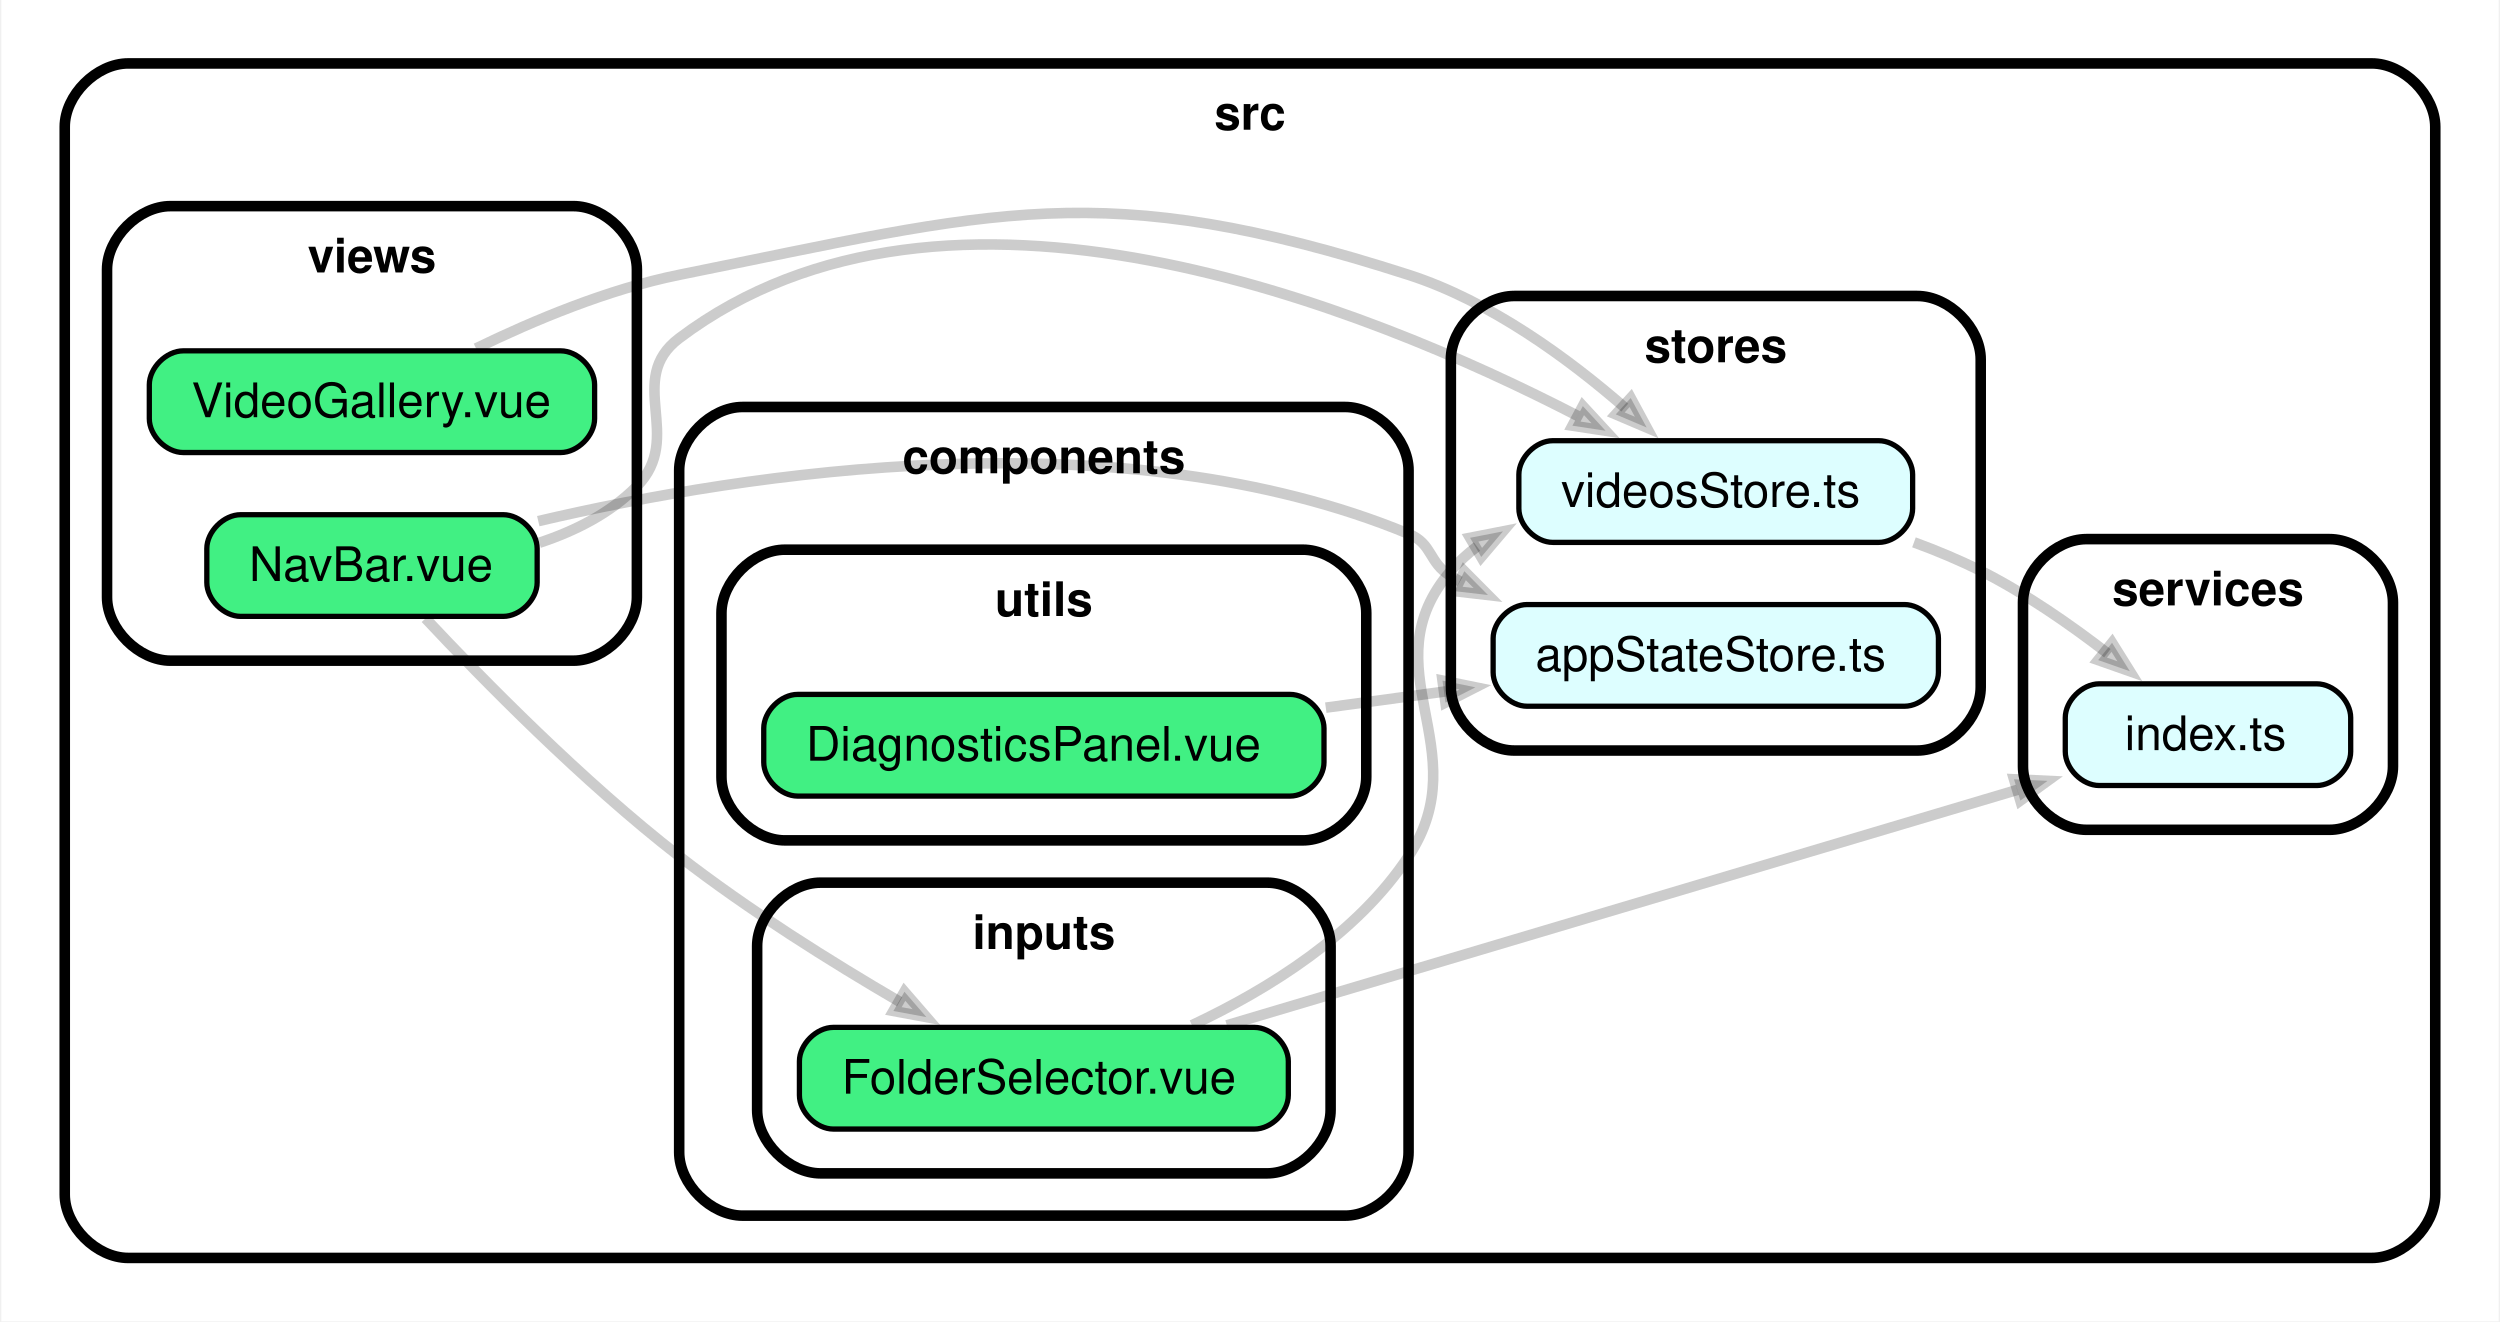
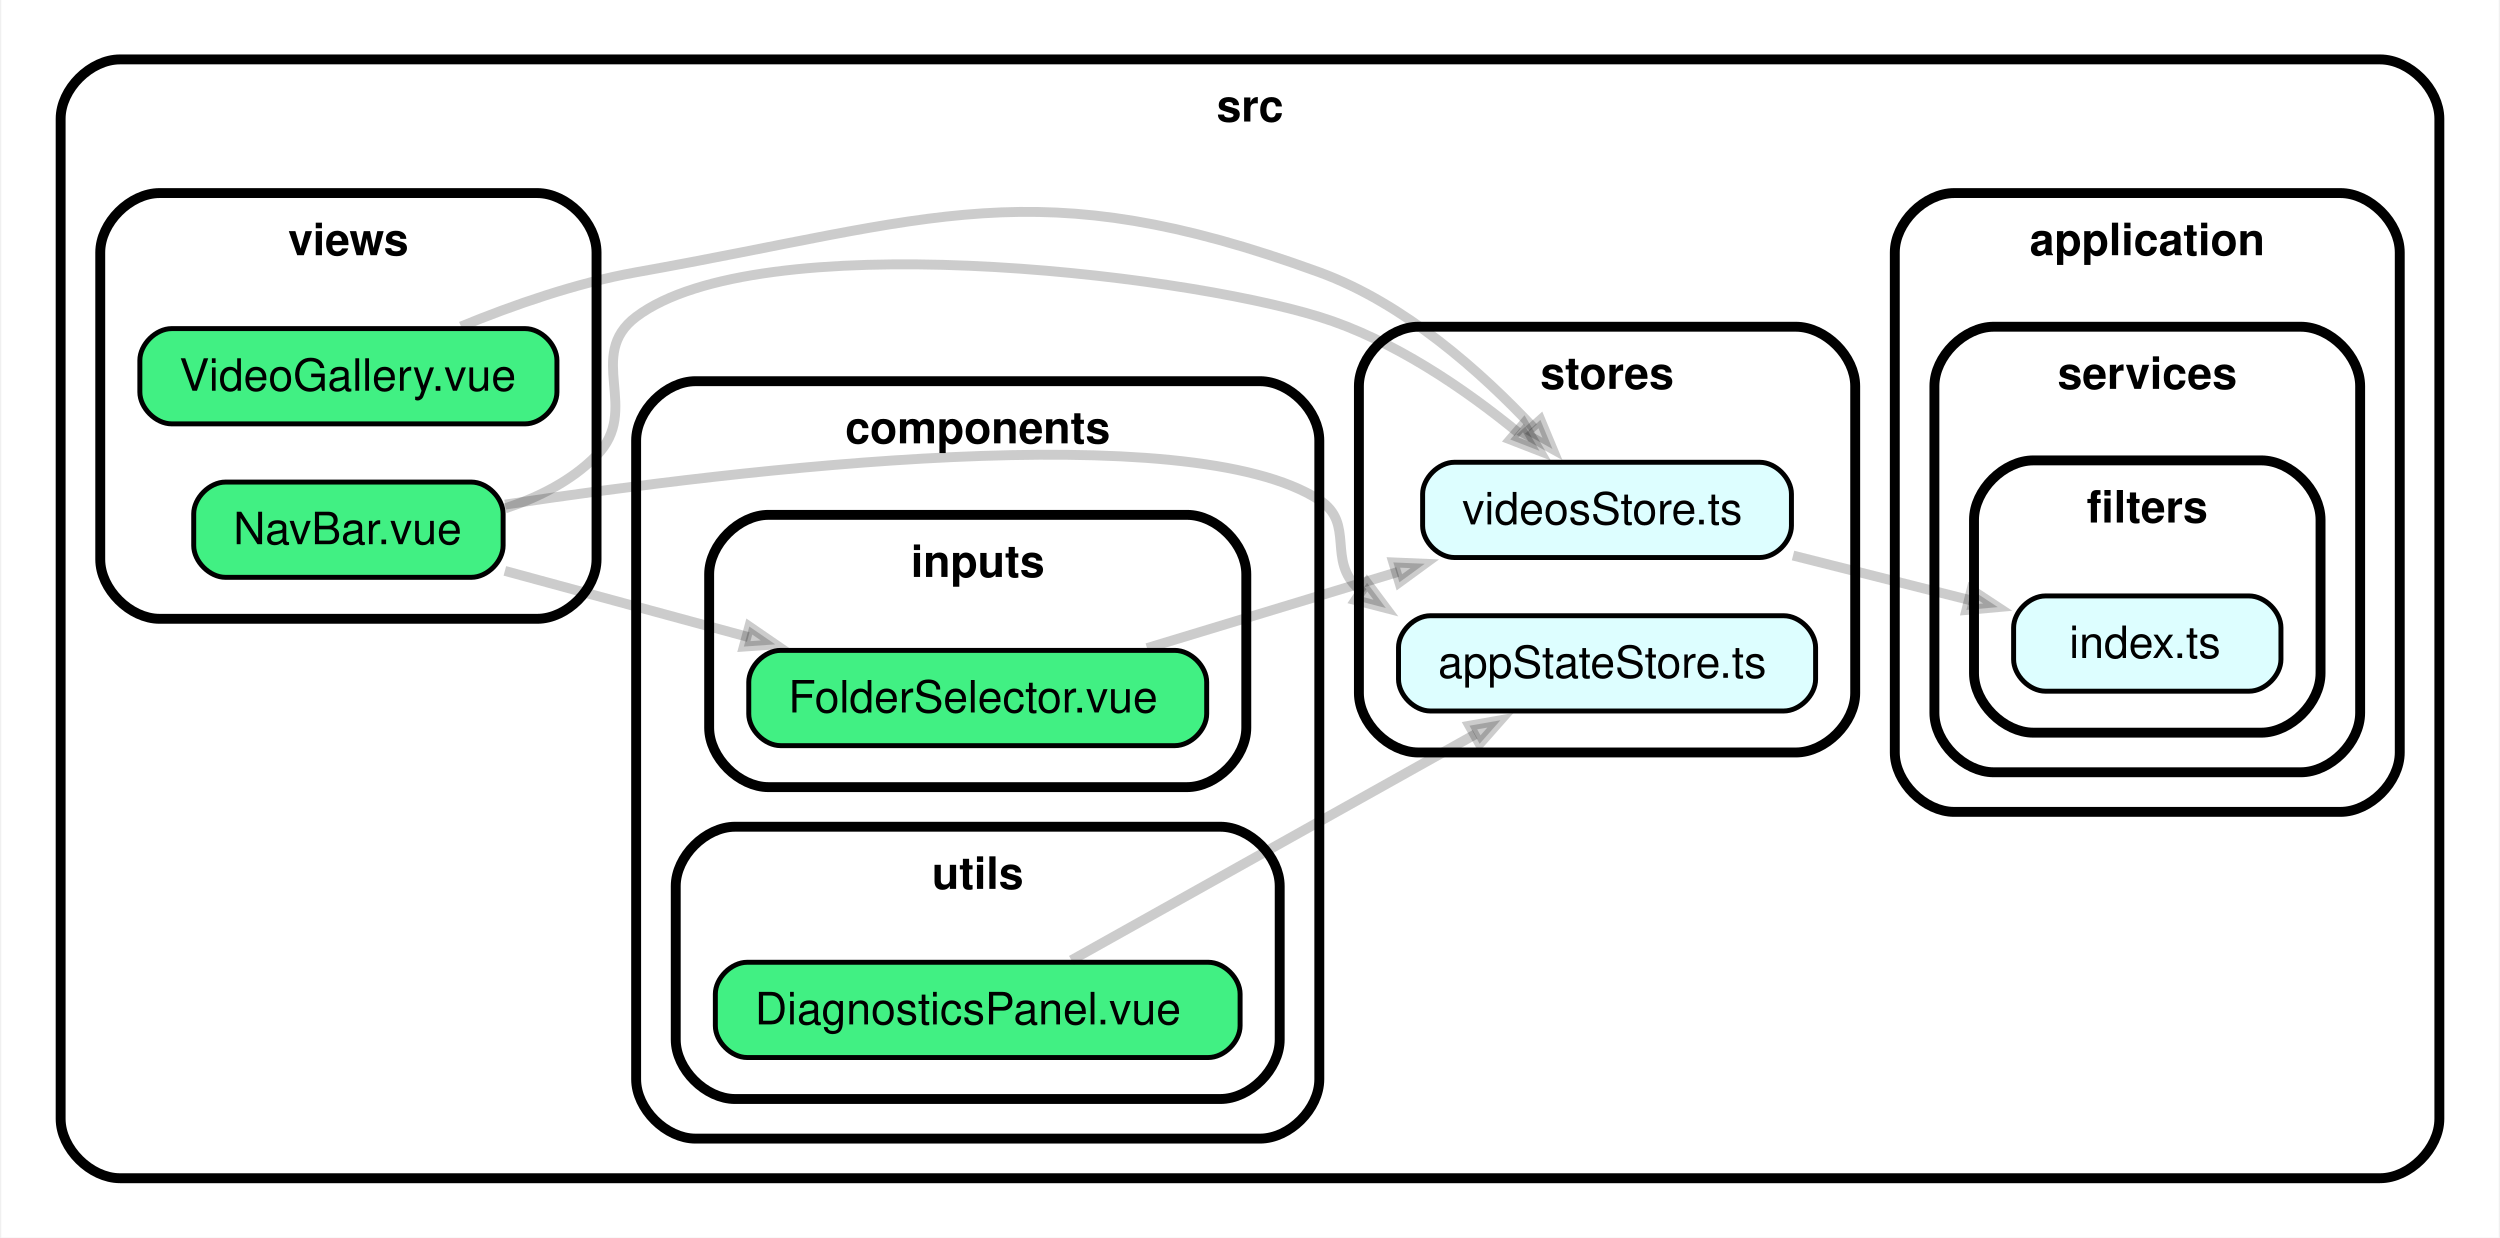
- <svg xmlns="http://www.w3.org/2000/svg" xmlns:xlink="http://www.w3.org/1999/xlink" width="473pt" height="250pt" viewBox="0.00 0.00 472.50 250.00">
+ <svg xmlns="http://www.w3.org/2000/svg" xmlns:xlink="http://www.w3.org/1999/xlink" width="505pt" height="250pt" viewBox="0.00 0.00 504.50 250.00">
  <g id="graph0" class="graph" transform="scale(1 1) rotate(0) translate(4 246)">
-     <polygon fill="white" stroke="none" points="-4,4 -4,-246 468.5,-246 468.5,4 -4,4" />
+     <polygon fill="white" stroke="none" points="-4,4 -4,-246 500.5,-246 500.5,4 -4,4" />
    <g id="clust1" class="cluster">
-       <path fill="#ffffff" stroke="black" stroke-width="2" d="M20,-8C20,-8 444.5,-8 444.5,-8 450.5,-8 456.5,-14 456.5,-20 456.5,-20 456.5,-222 456.5,-222 456.5,-228 450.5,-234 444.5,-234 444.5,-234 20,-234 20,-234 14,-234 8,-228 8,-222 8,-222 8,-20 8,-20 8,-14 14,-8 20,-8" />
-       <text text-anchor="middle" x="232.25" y="-221.45" font-family="Helvetica,sans-Serif" font-weight="bold" font-size="9.00">src</text>
+       <path fill="#ffffff" stroke="black" stroke-width="2" d="M20,-8C20,-8 476.5,-8 476.5,-8 482.5,-8 488.5,-14 488.5,-20 488.5,-20 488.5,-222 488.5,-222 488.5,-228 482.5,-234 476.5,-234 476.5,-234 20,-234 20,-234 14,-234 8,-228 8,-222 8,-222 8,-20 8,-20 8,-14 14,-8 20,-8" />
+       <text text-anchor="middle" x="248.25" y="-221.45" font-family="Helvetica,sans-Serif" font-weight="bold" font-size="9.00">src</text>
    </g>
    <g id="clust2" class="cluster">
+       <path fill="#ffffff" stroke="black" stroke-width="2" d="M390.5,-82C390.5,-82 468.5,-82 468.5,-82 474.5,-82 480.5,-88 480.5,-94 480.5,-94 480.5,-195 480.5,-195 480.5,-201 474.5,-207 468.5,-207 468.5,-207 390.5,-207 390.5,-207 384.5,-207 378.5,-201 378.5,-195 378.5,-195 378.5,-94 378.5,-94 378.5,-88 384.5,-82 390.5,-82" />
+       <text text-anchor="middle" x="429.5" y="-194.45" font-family="Helvetica,sans-Serif" font-weight="bold" font-size="9.00">application</text>
+     </g>
+     <g id="clust3" class="cluster">
+       <path fill="#ffffff" stroke="black" stroke-width="2" d="M398.5,-90C398.5,-90 460.5,-90 460.5,-90 466.5,-90 472.5,-96 472.5,-102 472.5,-102 472.5,-168 472.5,-168 472.5,-174 466.5,-180 460.5,-180 460.5,-180 398.5,-180 398.5,-180 392.5,-180 386.5,-174 386.5,-168 386.5,-168 386.5,-102 386.5,-102 386.5,-96 392.5,-90 398.5,-90" />
+       <text text-anchor="middle" x="429.5" y="-167.45" font-family="Helvetica,sans-Serif" font-weight="bold" font-size="9.00">services</text>
+     </g>
+     <g id="clust4" class="cluster">
+       <path fill="#ffffff" stroke="black" stroke-width="2" d="M406.5,-98C406.5,-98 452.5,-98 452.5,-98 458.5,-98 464.5,-104 464.5,-110 464.5,-110 464.5,-141 464.5,-141 464.5,-147 458.5,-153 452.5,-153 452.5,-153 406.5,-153 406.5,-153 400.5,-153 394.5,-147 394.5,-141 394.5,-141 394.5,-110 394.5,-110 394.5,-104 400.5,-98 406.5,-98" />
+       <text text-anchor="middle" x="429.5" y="-140.45" font-family="Helvetica,sans-Serif" font-weight="bold" font-size="9.00">filters</text>
+     </g>
+     <g id="clust5" class="cluster">
      <path fill="#ffffff" stroke="black" stroke-width="2" d="M136.25,-16C136.25,-16 250.25,-16 250.25,-16 256.25,-16 262.25,-22 262.25,-28 262.25,-28 262.25,-157 262.25,-157 262.25,-163 256.25,-169 250.25,-169 250.25,-169 136.25,-169 136.25,-169 130.25,-169 124.25,-163 124.25,-157 124.25,-157 124.25,-28 124.25,-28 124.25,-22 130.25,-16 136.25,-16" />
      <text text-anchor="middle" x="193.25" y="-156.45" font-family="Helvetica,sans-Serif" font-weight="bold" font-size="9.00">components</text>
    </g>
-     <g id="clust3" class="cluster">
-       <path fill="#ffffff" stroke="black" stroke-width="2" d="M151,-24C151,-24 235.5,-24 235.5,-24 241.5,-24 247.5,-30 247.5,-36 247.5,-36 247.5,-67 247.5,-67 247.5,-73 241.5,-79 235.5,-79 235.5,-79 151,-79 151,-79 145,-79 139,-73 139,-67 139,-67 139,-36 139,-36 139,-30 145,-24 151,-24" />
-       <text text-anchor="middle" x="193.25" y="-66.45" font-family="Helvetica,sans-Serif" font-weight="bold" font-size="9.00">inputs</text>
-     </g>
-     <g id="clust4" class="cluster">
-       <path fill="#ffffff" stroke="black" stroke-width="2" d="M144.25,-87C144.25,-87 242.25,-87 242.25,-87 248.25,-87 254.25,-93 254.25,-99 254.25,-99 254.25,-130 254.25,-130 254.25,-136 248.25,-142 242.25,-142 242.25,-142 144.25,-142 144.25,-142 138.25,-142 132.25,-136 132.25,-130 132.25,-130 132.25,-99 132.25,-99 132.25,-93 138.25,-87 144.25,-87" />
-       <text text-anchor="middle" x="193.25" y="-129.45" font-family="Helvetica,sans-Serif" font-weight="bold" font-size="9.00">utils</text>
+     <g id="clust6" class="cluster">
+       <path fill="#ffffff" stroke="black" stroke-width="2" d="M151,-87C151,-87 235.5,-87 235.5,-87 241.5,-87 247.5,-93 247.5,-99 247.5,-99 247.5,-130 247.5,-130 247.5,-136 241.5,-142 235.5,-142 235.5,-142 151,-142 151,-142 145,-142 139,-136 139,-130 139,-130 139,-99 139,-99 139,-93 145,-87 151,-87" />
+       <text text-anchor="middle" x="193.25" y="-129.45" font-family="Helvetica,sans-Serif" font-weight="bold" font-size="9.00">inputs</text>
    </g>
    <g id="clust7" class="cluster">
+       <path fill="#ffffff" stroke="black" stroke-width="2" d="M144.25,-24C144.25,-24 242.25,-24 242.25,-24 248.25,-24 254.25,-30 254.25,-36 254.25,-36 254.25,-67 254.25,-67 254.25,-73 248.25,-79 242.25,-79 242.25,-79 144.25,-79 144.25,-79 138.25,-79 132.25,-73 132.25,-67 132.25,-67 132.25,-36 132.25,-36 132.25,-30 138.25,-24 144.25,-24" />
+       <text text-anchor="middle" x="193.25" y="-66.45" font-family="Helvetica,sans-Serif" font-weight="bold" font-size="9.00">utils</text>
+     </g>
+     <g id="clust9" class="cluster">
      <path fill="#ffffff" stroke="black" stroke-width="2" d="M28,-121C28,-121 104.25,-121 104.25,-121 110.25,-121 116.25,-127 116.25,-133 116.25,-133 116.25,-195 116.25,-195 116.25,-201 110.25,-207 104.25,-207 104.25,-207 28,-207 28,-207 22,-207 16,-201 16,-195 16,-195 16,-133 16,-133 16,-127 22,-121 28,-121" />
      <text text-anchor="middle" x="66.12" y="-194.45" font-family="Helvetica,sans-Serif" font-weight="bold" font-size="9.00">views</text>
    </g>
-     <g id="clust6" class="cluster">
-       <path fill="#ffffff" stroke="black" stroke-width="2" d="M282.25,-104C282.25,-104 358.5,-104 358.5,-104 364.5,-104 370.5,-110 370.5,-116 370.5,-116 370.5,-178 370.5,-178 370.5,-184 364.5,-190 358.5,-190 358.5,-190 282.25,-190 282.25,-190 276.25,-190 270.25,-184 270.25,-178 270.25,-178 270.25,-116 270.25,-116 270.25,-110 276.25,-104 282.25,-104" />
-       <text text-anchor="middle" x="320.38" y="-177.45" font-family="Helvetica,sans-Serif" font-weight="bold" font-size="9.00">stores</text>
-     </g>
-     <g id="clust5" class="cluster">
-       <path fill="#ffffff" stroke="black" stroke-width="2" d="M390.5,-89C390.5,-89 436.5,-89 436.5,-89 442.5,-89 448.5,-95 448.5,-101 448.5,-101 448.5,-132 448.5,-132 448.5,-138 442.5,-144 436.5,-144 436.5,-144 390.5,-144 390.5,-144 384.5,-144 378.5,-138 378.5,-132 378.5,-132 378.5,-101 378.5,-101 378.5,-95 384.5,-89 390.5,-89" />
-       <text text-anchor="middle" x="413.5" y="-131.45" font-family="Helvetica,sans-Serif" font-weight="bold" font-size="9.00">services</text>
+     <g id="clust8" class="cluster">
+       <path fill="#ffffff" stroke="black" stroke-width="2" d="M282.25,-94C282.25,-94 358.5,-94 358.5,-94 364.5,-94 370.5,-100 370.5,-106 370.5,-106 370.5,-168 370.5,-168 370.5,-174 364.5,-180 358.5,-180 358.5,-180 282.25,-180 282.25,-180 276.25,-180 270.25,-174 270.25,-168 270.25,-168 270.25,-106 270.25,-106 270.25,-100 276.25,-94 282.25,-94" />
+       <text text-anchor="middle" x="320.38" y="-167.45" font-family="Helvetica,sans-Serif" font-weight="bold" font-size="9.00">stores</text>
    </g>
    <g id="node1" class="node">
      <g id="a_node1">
-         <a xlink:href="src/components/inputs/FolderSelector.vue" xlink:title="FolderSelector.vue">
-           <path fill="#41f083" stroke="black" d="M233.08,-51.62C233.08,-51.62 153.42,-51.62 153.42,-51.62 150.21,-51.62 147,-48.42 147,-45.21 147,-45.21 147,-38.79 147,-38.79 147,-35.58 150.21,-32.38 153.42,-32.38 153.42,-32.38 233.08,-32.38 233.08,-32.38 236.29,-32.38 239.5,-35.58 239.5,-38.79 239.5,-38.79 239.5,-45.21 239.5,-45.21 239.5,-48.42 236.29,-51.62 233.08,-51.62" />
-           <text text-anchor="start" x="155" y="-39.08" font-family="Helvetica,sans-Serif" font-size="9.00">FolderSelector.vue</text>
+         <a xlink:href="src/application/services/filters/index.ts" xlink:title="index.ts">
+           <path fill="#ddfeff" stroke="black" d="M450.08,-125.62C450.08,-125.62 408.92,-125.62 408.92,-125.62 405.71,-125.62 402.5,-122.42 402.5,-119.21 402.5,-119.21 402.5,-112.79 402.5,-112.79 402.5,-109.58 405.71,-106.38 408.92,-106.38 408.92,-106.38 450.08,-106.38 450.08,-106.38 453.29,-106.38 456.5,-109.58 456.5,-112.79 456.5,-112.79 456.5,-119.21 456.5,-119.21 456.5,-122.42 453.29,-125.62 450.08,-125.62" />
+           <text text-anchor="start" x="413.75" y="-113.08" font-family="Helvetica,sans-Serif" font-size="9.00">index.ts</text>
        </a>
      </g>
    </g>
    <g id="node2" class="node">
      <g id="a_node2">
-         <a xlink:href="src/services/index.ts" xlink:title="index.ts">
-           <path fill="#ddfeff" stroke="black" d="M434.08,-116.62C434.08,-116.62 392.92,-116.62 392.92,-116.62 389.71,-116.62 386.5,-113.42 386.5,-110.21 386.5,-110.21 386.5,-103.79 386.5,-103.79 386.5,-100.58 389.71,-97.38 392.92,-97.38 392.92,-97.38 434.08,-97.38 434.08,-97.38 437.29,-97.38 440.5,-100.58 440.5,-103.79 440.5,-103.79 440.5,-110.21 440.5,-110.21 440.5,-113.42 437.29,-116.62 434.08,-116.62" />
-           <text text-anchor="start" x="397.75" y="-104.08" font-family="Helvetica,sans-Serif" font-size="9.00">index.ts</text>
+         <a xlink:href="src/components/inputs/FolderSelector.vue" xlink:title="FolderSelector.vue">
+           <path fill="#41f083" stroke="black" d="M233.08,-114.62C233.08,-114.62 153.42,-114.62 153.42,-114.62 150.21,-114.62 147,-111.42 147,-108.21 147,-108.21 147,-101.79 147,-101.79 147,-98.58 150.21,-95.38 153.42,-95.38 153.42,-95.38 233.08,-95.38 233.08,-95.38 236.29,-95.38 239.5,-98.58 239.5,-101.79 239.5,-101.79 239.5,-108.21 239.5,-108.21 239.5,-111.42 236.29,-114.62 233.08,-114.62" />
+           <text text-anchor="start" x="155" y="-102.08" font-family="Helvetica,sans-Serif" font-size="9.00">FolderSelector.vue</text>
+         </a>
+       </g>
+     </g>
+     <g id="node3" class="node">
+       <g id="a_node3">
+         <a xlink:href="src/stores/videosStore.ts" xlink:title="videosStore.ts">
+           <path fill="#ddfeff" stroke="black" d="M351.21,-152.62C351.21,-152.62 289.54,-152.62 289.54,-152.62 286.33,-152.62 283.12,-149.42 283.12,-146.21 283.12,-146.21 283.12,-139.79 283.12,-139.79 283.12,-136.58 286.33,-133.38 289.54,-133.38 289.54,-133.38 351.21,-133.38 351.21,-133.38 354.42,-133.38 357.62,-136.58 357.62,-139.79 357.62,-139.79 357.62,-146.21 357.62,-146.21 357.62,-149.42 354.42,-152.62 351.21,-152.62" />
+           <text text-anchor="start" x="291.12" y="-140.07" font-family="Helvetica,sans-Serif" font-size="9.00">videosStore.ts</text>
        </a>
      </g>
    </g>
    <g id="edge1" class="edge">
-       <path fill="none" stroke="#000000" stroke-width="2" stroke-opacity="0.2" d="M227.87,-52.01C268.42,-64.09 336.25,-84.29 377.43,-96.56" />
-       <polygon fill="#000000" fill-opacity="0.2" stroke="#000000" stroke-width="2" stroke-opacity="0.2" points="376.8,-98.56 383.15,-98.26 378,-94.53 376.8,-98.56" />
+       <path fill="none" stroke="#000000" stroke-width="2" stroke-opacity="0.2" d="M227.45,-115.08C242.99,-119.8 261.65,-125.47 278.09,-130.46" />
+       <polygon fill="#000000" fill-opacity="0.2" stroke="#000000" stroke-width="2" stroke-opacity="0.2" points="277.2,-132.39 283.55,-132.12 278.42,-128.37 277.2,-132.39" />
    </g>
-     <g id="node3" class="node">
-       <g id="a_node3">
-         <a xlink:href="src/stores/videosStore.ts" xlink:title="videosStore.ts">
-           <path fill="#ddfeff" stroke="black" d="M351.21,-162.62C351.21,-162.62 289.54,-162.62 289.54,-162.62 286.33,-162.62 283.12,-159.42 283.12,-156.21 283.12,-156.21 283.12,-149.79 283.12,-149.79 283.12,-146.58 286.33,-143.38 289.54,-143.38 289.54,-143.38 351.21,-143.38 351.21,-143.38 354.42,-143.38 357.62,-146.58 357.62,-149.79 357.62,-149.79 357.62,-156.21 357.62,-156.21 357.62,-159.42 354.42,-162.62 351.21,-162.62" />
-           <text text-anchor="start" x="291.12" y="-150.07" font-family="Helvetica,sans-Serif" font-size="9.00">videosStore.ts</text>
-         </a>
-       </g>
-     </g>
-     <g id="edge2" class="edge">
-       <path fill="none" stroke="#000000" stroke-width="2" stroke-opacity="0.2" d="M221.27,-52.03C235.75,-58.83 252.56,-69.28 262.25,-84 275.59,-104.26 254.42,-119.61 270.25,-138 271.73,-139.71 273.39,-141.24 275.2,-142.59" />
-       <polygon fill="#000000" fill-opacity="0.2" stroke="#000000" stroke-width="2" stroke-opacity="0.2" points="273.88,-144.25 280.12,-145.47 276,-140.62 273.88,-144.25" />
-     </g>
-     <g id="edge4" class="edge">
-       <path fill="none" stroke="#000000" stroke-width="2" stroke-opacity="0.2" d="M357.87,-143.39C362.22,-141.8 366.52,-140 370.5,-138 378.88,-133.78 387.35,-127.91 394.46,-122.41" />
-       <polygon fill="#000000" fill-opacity="0.2" stroke="#000000" stroke-width="2" stroke-opacity="0.2" points="395.35,-124.39 398.72,-119 392.72,-121.11 395.35,-124.39" />
+     <g id="edge3" class="edge">
+       <path fill="none" stroke="#000000" stroke-width="2" stroke-opacity="0.2" d="M357.94,-133.78C369.53,-130.86 382.31,-127.64 393.77,-124.75" />
+       <polygon fill="#000000" fill-opacity="0.2" stroke="#000000" stroke-width="2" stroke-opacity="0.2" points="393.99,-126.86 399.3,-123.36 392.97,-122.79 393.99,-126.86" />
    </g>
    <g id="node4" class="node">
      <g id="a_node4">
        <a xlink:href="src/components/utils/DiagnosticsPanel.vue" xlink:title="DiagnosticsPanel.vue">
-           <path fill="#41f083" stroke="black" d="M239.83,-114.62C239.83,-114.62 146.67,-114.62 146.67,-114.62 143.46,-114.62 140.25,-111.42 140.25,-108.21 140.25,-108.21 140.25,-101.79 140.25,-101.79 140.25,-98.58 143.46,-95.38 146.67,-95.38 146.67,-95.38 239.83,-95.38 239.83,-95.38 243.04,-95.38 246.25,-98.58 246.25,-101.79 246.25,-101.79 246.25,-108.21 246.25,-108.21 246.25,-111.42 243.04,-114.62 239.83,-114.62" />
-           <text text-anchor="start" x="148.25" y="-102.08" font-family="Helvetica,sans-Serif" font-size="9.00">DiagnosticsPanel.vue</text>
+           <path fill="#41f083" stroke="black" d="M239.83,-51.62C239.83,-51.62 146.67,-51.62 146.67,-51.62 143.46,-51.62 140.25,-48.42 140.25,-45.21 140.25,-45.21 140.25,-38.79 140.25,-38.79 140.25,-35.58 143.46,-32.38 146.67,-32.38 146.67,-32.38 239.83,-32.38 239.83,-32.38 243.04,-32.38 246.25,-35.58 246.25,-38.79 246.25,-38.79 246.25,-45.21 246.25,-45.21 246.25,-48.42 243.04,-51.62 239.83,-51.62" />
+           <text text-anchor="start" x="148.25" y="-39.08" font-family="Helvetica,sans-Serif" font-size="9.00">DiagnosticsPanel.vue</text>
        </a>
      </g>
    </g>
    <g id="node5" class="node">
      <g id="a_node5">
        <a xlink:href="src/stores/appStateStore.ts" xlink:title="appStateStore.ts">
-           <path fill="#ddfeff" stroke="black" d="M356.08,-131.62C356.08,-131.62 284.67,-131.62 284.67,-131.62 281.46,-131.62 278.25,-128.42 278.25,-125.21 278.25,-125.21 278.25,-118.79 278.25,-118.79 278.25,-115.58 281.46,-112.38 284.67,-112.38 284.67,-112.38 356.08,-112.38 356.08,-112.38 359.29,-112.38 362.5,-115.58 362.5,-118.79 362.5,-118.79 362.5,-125.21 362.5,-125.21 362.5,-128.42 359.29,-131.62 356.08,-131.62" />
-           <text text-anchor="start" x="286.25" y="-119.08" font-family="Helvetica,sans-Serif" font-size="9.00">appStateStore.ts</text>
+           <path fill="#ddfeff" stroke="black" d="M356.08,-121.62C356.08,-121.62 284.67,-121.62 284.67,-121.62 281.46,-121.62 278.25,-118.42 278.25,-115.21 278.25,-115.21 278.25,-108.79 278.25,-108.79 278.25,-105.58 281.46,-102.38 284.67,-102.38 284.67,-102.38 356.08,-102.38 356.08,-102.38 359.29,-102.38 362.5,-105.58 362.5,-108.79 362.5,-108.79 362.5,-115.21 362.5,-115.21 362.5,-118.42 359.29,-121.62 356.08,-121.62" />
+           <text text-anchor="start" x="286.25" y="-109.08" font-family="Helvetica,sans-Serif" font-size="9.00">appStateStore.ts</text>
        </a>
      </g>
    </g>
-     <g id="edge3" class="edge">
-       <path fill="none" stroke="#000000" stroke-width="2" stroke-opacity="0.2" d="M246.59,-112.11C254.1,-113.13 261.81,-114.18 269.27,-115.19" />
-       <polygon fill="#000000" fill-opacity="0.2" stroke="#000000" stroke-width="2" stroke-opacity="0.2" points="268.67,-117.23 274.9,-115.96 269.23,-113.07 268.67,-117.23" />
+     <g id="edge2" class="edge">
+       <path fill="none" stroke="#000000" stroke-width="2" stroke-opacity="0.2" d="M212.18,-52.03C233.55,-63.98 269.42,-84.05 293.72,-97.65" />
+       <polygon fill="#000000" fill-opacity="0.2" stroke="#000000" stroke-width="2" stroke-opacity="0.2" points="292.58,-99.41 298.84,-100.51 294.63,-95.75 292.58,-99.41" />
    </g>
    <g id="node6" class="node">
      <g id="a_node6">
        <a xlink:href="src/views/NavBar.vue" xlink:title="NavBar.vue">
          <path fill="#41f083" stroke="black" d="M90.96,-148.62C90.96,-148.62 41.29,-148.62 41.29,-148.62 38.08,-148.62 34.88,-145.42 34.88,-142.21 34.88,-142.21 34.88,-135.79 34.88,-135.79 34.88,-132.58 38.08,-129.38 41.29,-129.38 41.29,-129.38 90.96,-129.38 90.96,-129.38 94.17,-129.38 97.38,-132.58 97.38,-135.79 97.38,-135.79 97.38,-142.21 97.38,-142.21 97.38,-145.42 94.17,-148.62 90.96,-148.62" />
          <text text-anchor="start" x="42.88" y="-136.07" font-family="Helvetica,sans-Serif" font-size="9.00">NavBar.vue</text>
        </a>
      </g>
    </g>
-     <g id="edge5" class="edge">
-       <path fill="none" stroke="#000000" stroke-width="2" stroke-opacity="0.2" d="M76.26,-129C87.09,-117.43 105.98,-98.18 124.25,-84 137.32,-73.86 152.97,-64.05 165.96,-56.47" />
-       <polygon fill="#000000" fill-opacity="0.2" stroke="#000000" stroke-width="2" stroke-opacity="0.2" points="166.87,-58.36 171.03,-53.56 164.78,-54.72 166.87,-58.36" />
-     </g>
-     <g id="edge7" class="edge">
-       <path fill="none" stroke="#000000" stroke-width="2" stroke-opacity="0.2" d="M97.77,-143.3C104.58,-145.54 111.25,-148.91 116.25,-154 125.32,-163.23 113.92,-174.21 124.25,-182 174.79,-220.12 254.08,-188.07 294.25,-167.31" />
-       <polygon fill="#000000" fill-opacity="0.2" stroke="#000000" stroke-width="2" stroke-opacity="0.2" points="295.22,-169.17 299.53,-164.5 293.25,-165.46 295.22,-169.17" />
+     <g id="edge4" class="edge">
+       <path fill="none" stroke="#000000" stroke-width="2" stroke-opacity="0.2" d="M97.73,-130.68C112.52,-126.66 130.56,-121.76 146.9,-117.32" />
+       <polygon fill="#000000" fill-opacity="0.2" stroke="#000000" stroke-width="2" stroke-opacity="0.2" points="147.11,-119.44 152.35,-115.84 146.01,-115.39 147.11,-119.44" />
    </g>
    <g id="edge6" class="edge">
-       <path fill="none" stroke="#000000" stroke-width="2" stroke-opacity="0.2" d="M97.59,-147.4C137.2,-156.69 207.77,-167.57 262.25,-145 266.9,-143.08 265.94,-139.59 270.25,-137 270.82,-136.66 271.41,-136.32 271.99,-135.99" />
-       <polygon fill="#000000" fill-opacity="0.2" stroke="#000000" stroke-width="2" stroke-opacity="0.2" points="272.8,-137.93 277.28,-133.42 270.97,-134.15 272.8,-137.93" />
+       <path fill="none" stroke="#000000" stroke-width="2" stroke-opacity="0.2" d="M97.77,-143.3C104.58,-145.54 111.25,-148.91 116.25,-154 125.32,-163.23 113.92,-174.21 124.25,-182 148.73,-200.47 232.95,-191.05 262.25,-182 277.17,-177.39 291.66,-167.41 302.32,-158.7" />
+       <polygon fill="#000000" fill-opacity="0.2" stroke="#000000" stroke-width="2" stroke-opacity="0.2" points="303.55,-160.41 306.74,-154.92 300.82,-157.22 303.55,-160.41" />
+     </g>
+     <g id="edge5" class="edge">
+       <path fill="none" stroke="#000000" stroke-width="2" stroke-opacity="0.2" d="M97.76,-144.07C145.77,-151.34 235.96,-162.08 262.25,-145 269.59,-140.23 263.69,-132.8 270.25,-127 270.55,-126.73 270.86,-126.47 271.17,-126.22" />
+       <polygon fill="#000000" fill-opacity="0.2" stroke="#000000" stroke-width="2" stroke-opacity="0.2" points="271.89,-128.26 275.7,-123.17 269.55,-124.77 271.89,-128.26" />
    </g>
    <g id="node7" class="node">
      <g id="a_node7">
        <a xlink:href="src/views/VideoGallery.vue" xlink:title="VideoGallery.vue">
          <path fill="#41f083" stroke="black" d="M101.83,-179.62C101.83,-179.62 30.42,-179.62 30.42,-179.62 27.21,-179.62 24,-176.42 24,-173.21 24,-173.21 24,-166.79 24,-166.79 24,-163.58 27.21,-160.38 30.42,-160.38 30.42,-160.38 101.83,-160.38 101.83,-160.38 105.04,-160.38 108.25,-163.58 108.25,-166.79 108.25,-166.79 108.25,-173.21 108.25,-173.21 108.25,-176.42 105.04,-179.62 101.83,-179.62" />
          <text text-anchor="start" x="32" y="-167.07" font-family="Helvetica,sans-Serif" font-size="9.00">VideoGallery.vue</text>
        </a>
      </g>
    </g>
-     <g id="edge8" class="edge">
-       <path fill="none" stroke="#000000" stroke-width="2" stroke-opacity="0.2" d="M85.82,-180.08C96.69,-185.37 110.86,-191.3 124.25,-194 184.37,-206.12 203.86,-212.78 262.25,-194 277.69,-189.03 292.5,-178.17 303.16,-168.88" />
-       <polygon fill="#000000" fill-opacity="0.2" stroke="#000000" stroke-width="2" stroke-opacity="0.2" points="304.28,-170.7 307.3,-165.11 301.45,-167.6 304.28,-170.7" />
+     <g id="edge7" class="edge">
+       <path fill="none" stroke="#000000" stroke-width="2" stroke-opacity="0.2" d="M88.87,-180.05C99.32,-184.34 112.18,-188.85 124.25,-191 184.63,-201.75 204.62,-212 262.25,-191 279.38,-184.76 294.95,-170.86 305.49,-159.62" />
+       <polygon fill="#000000" fill-opacity="0.2" stroke="#000000" stroke-width="2" stroke-opacity="0.2" points="306.91,-161.18 309.35,-155.31 303.78,-158.38 306.91,-161.18" />
    </g>
  </g>
</svg>
